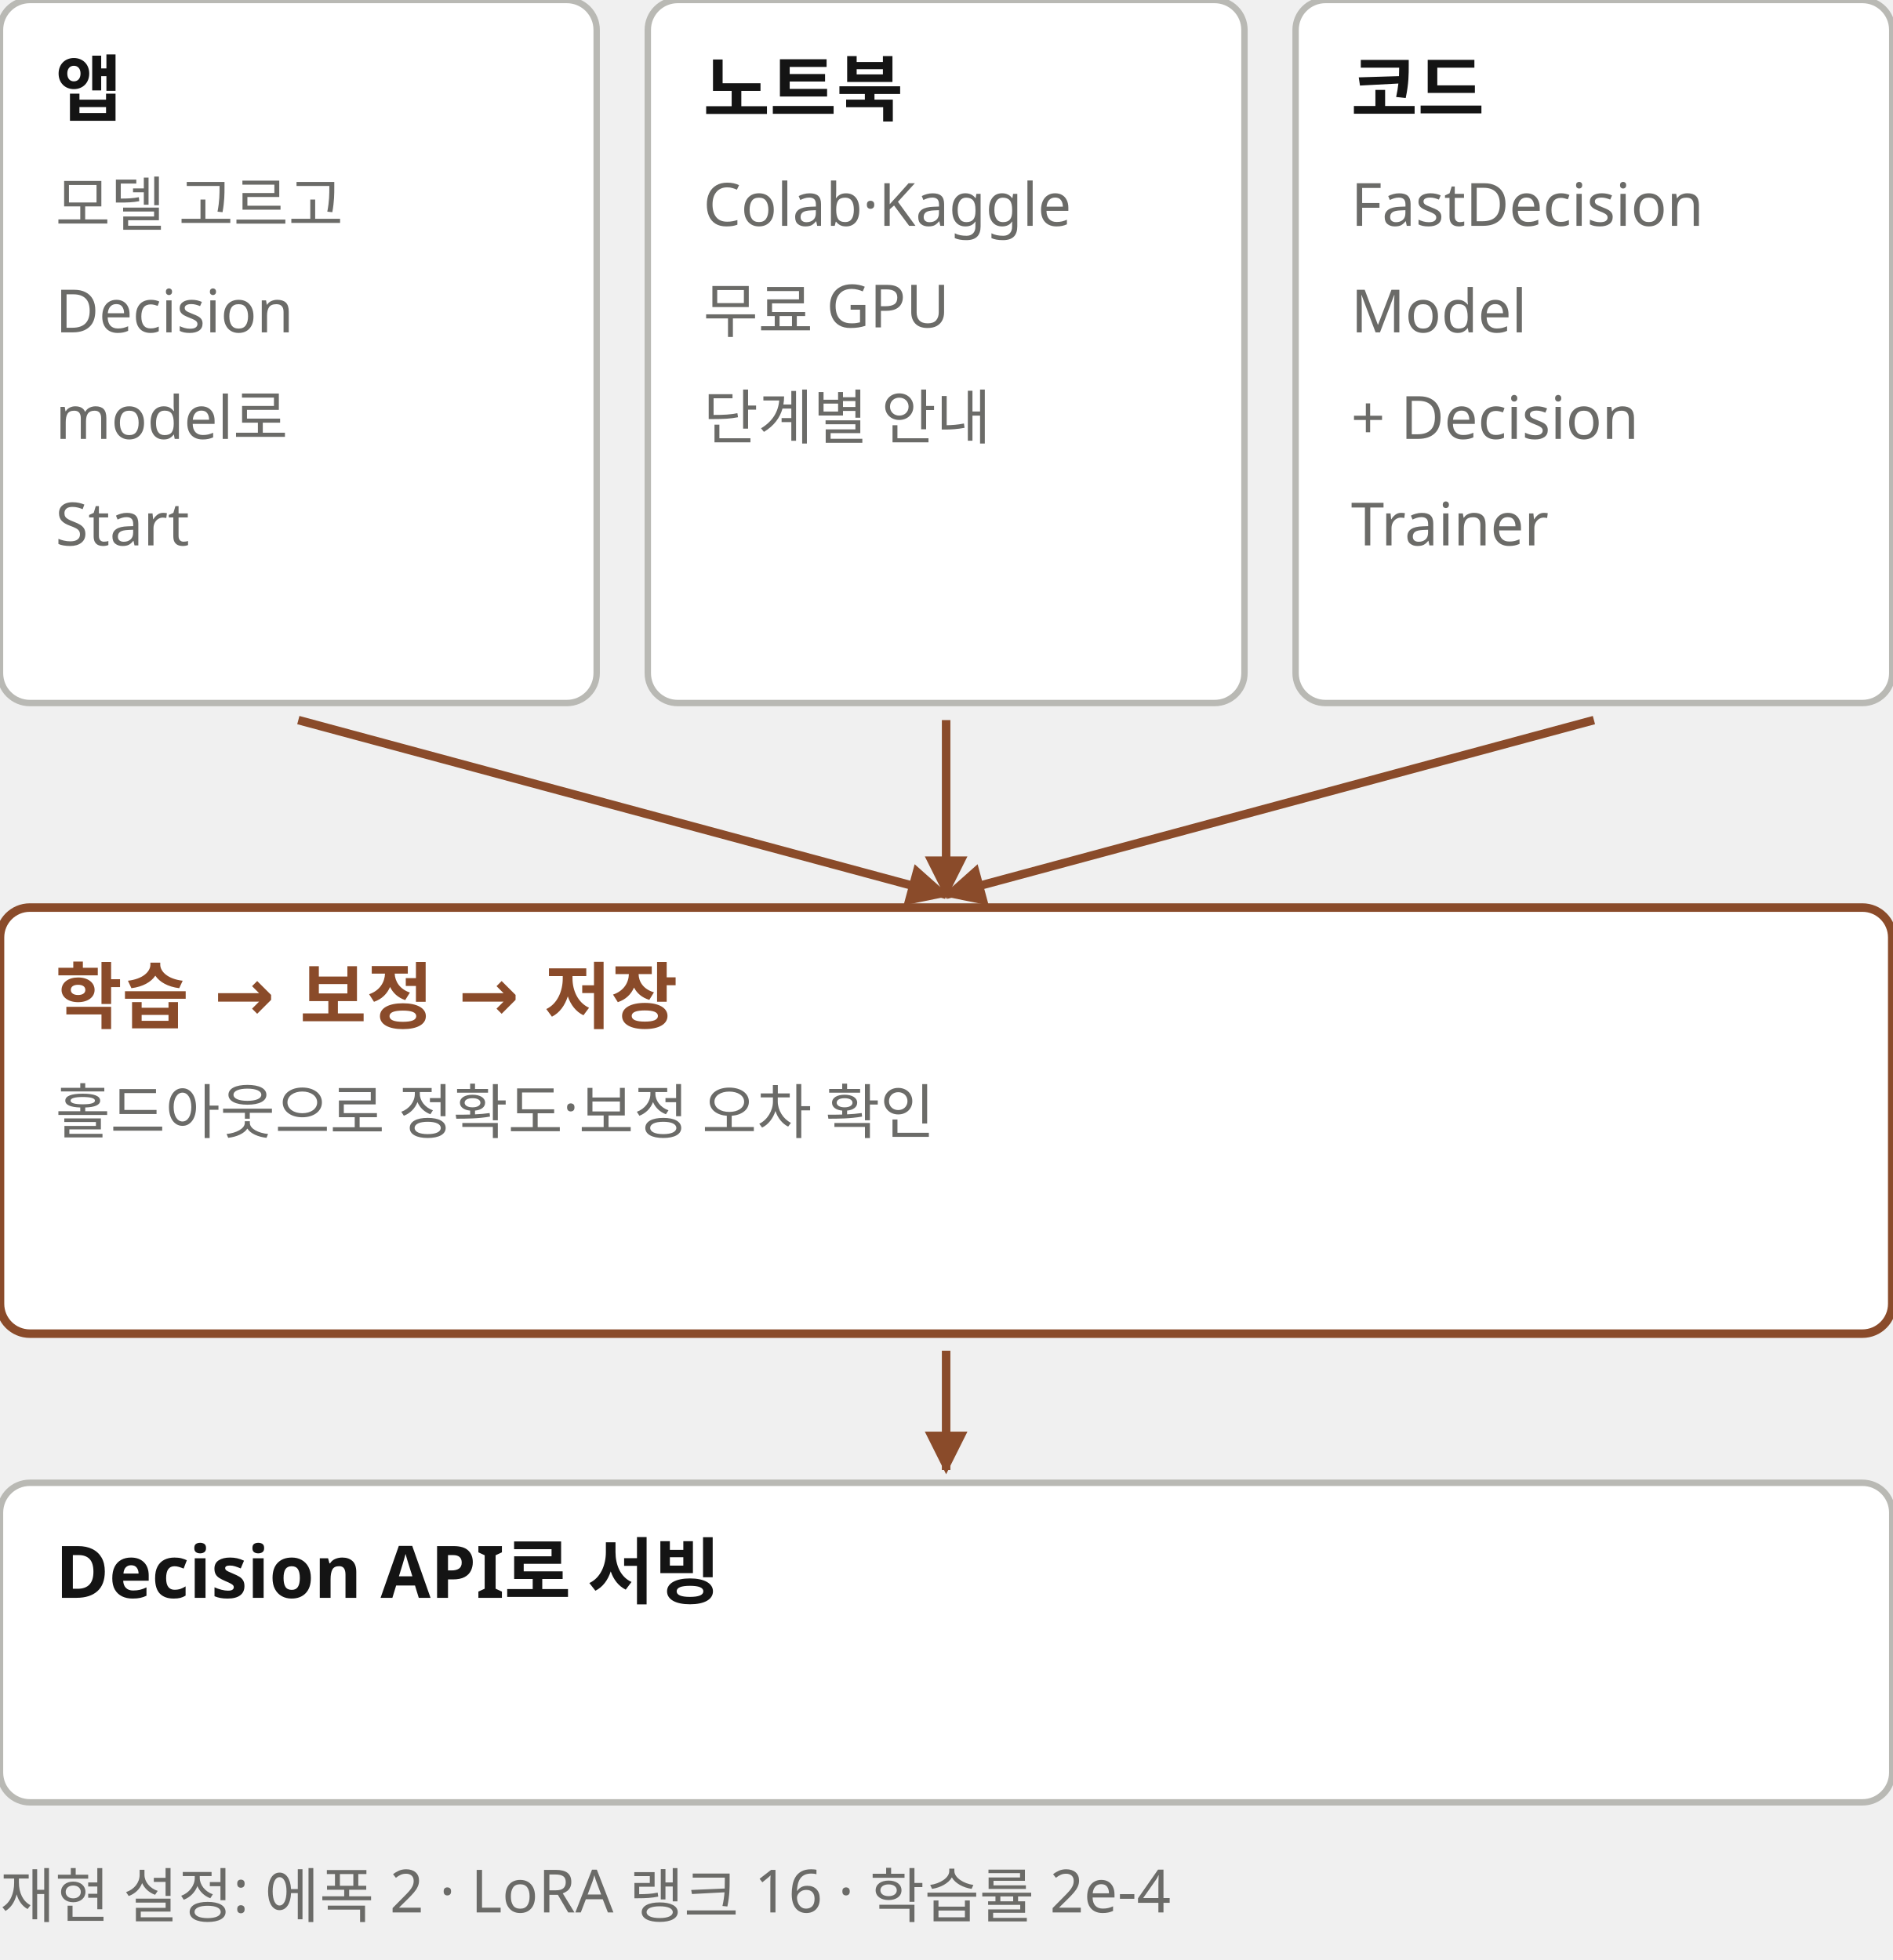
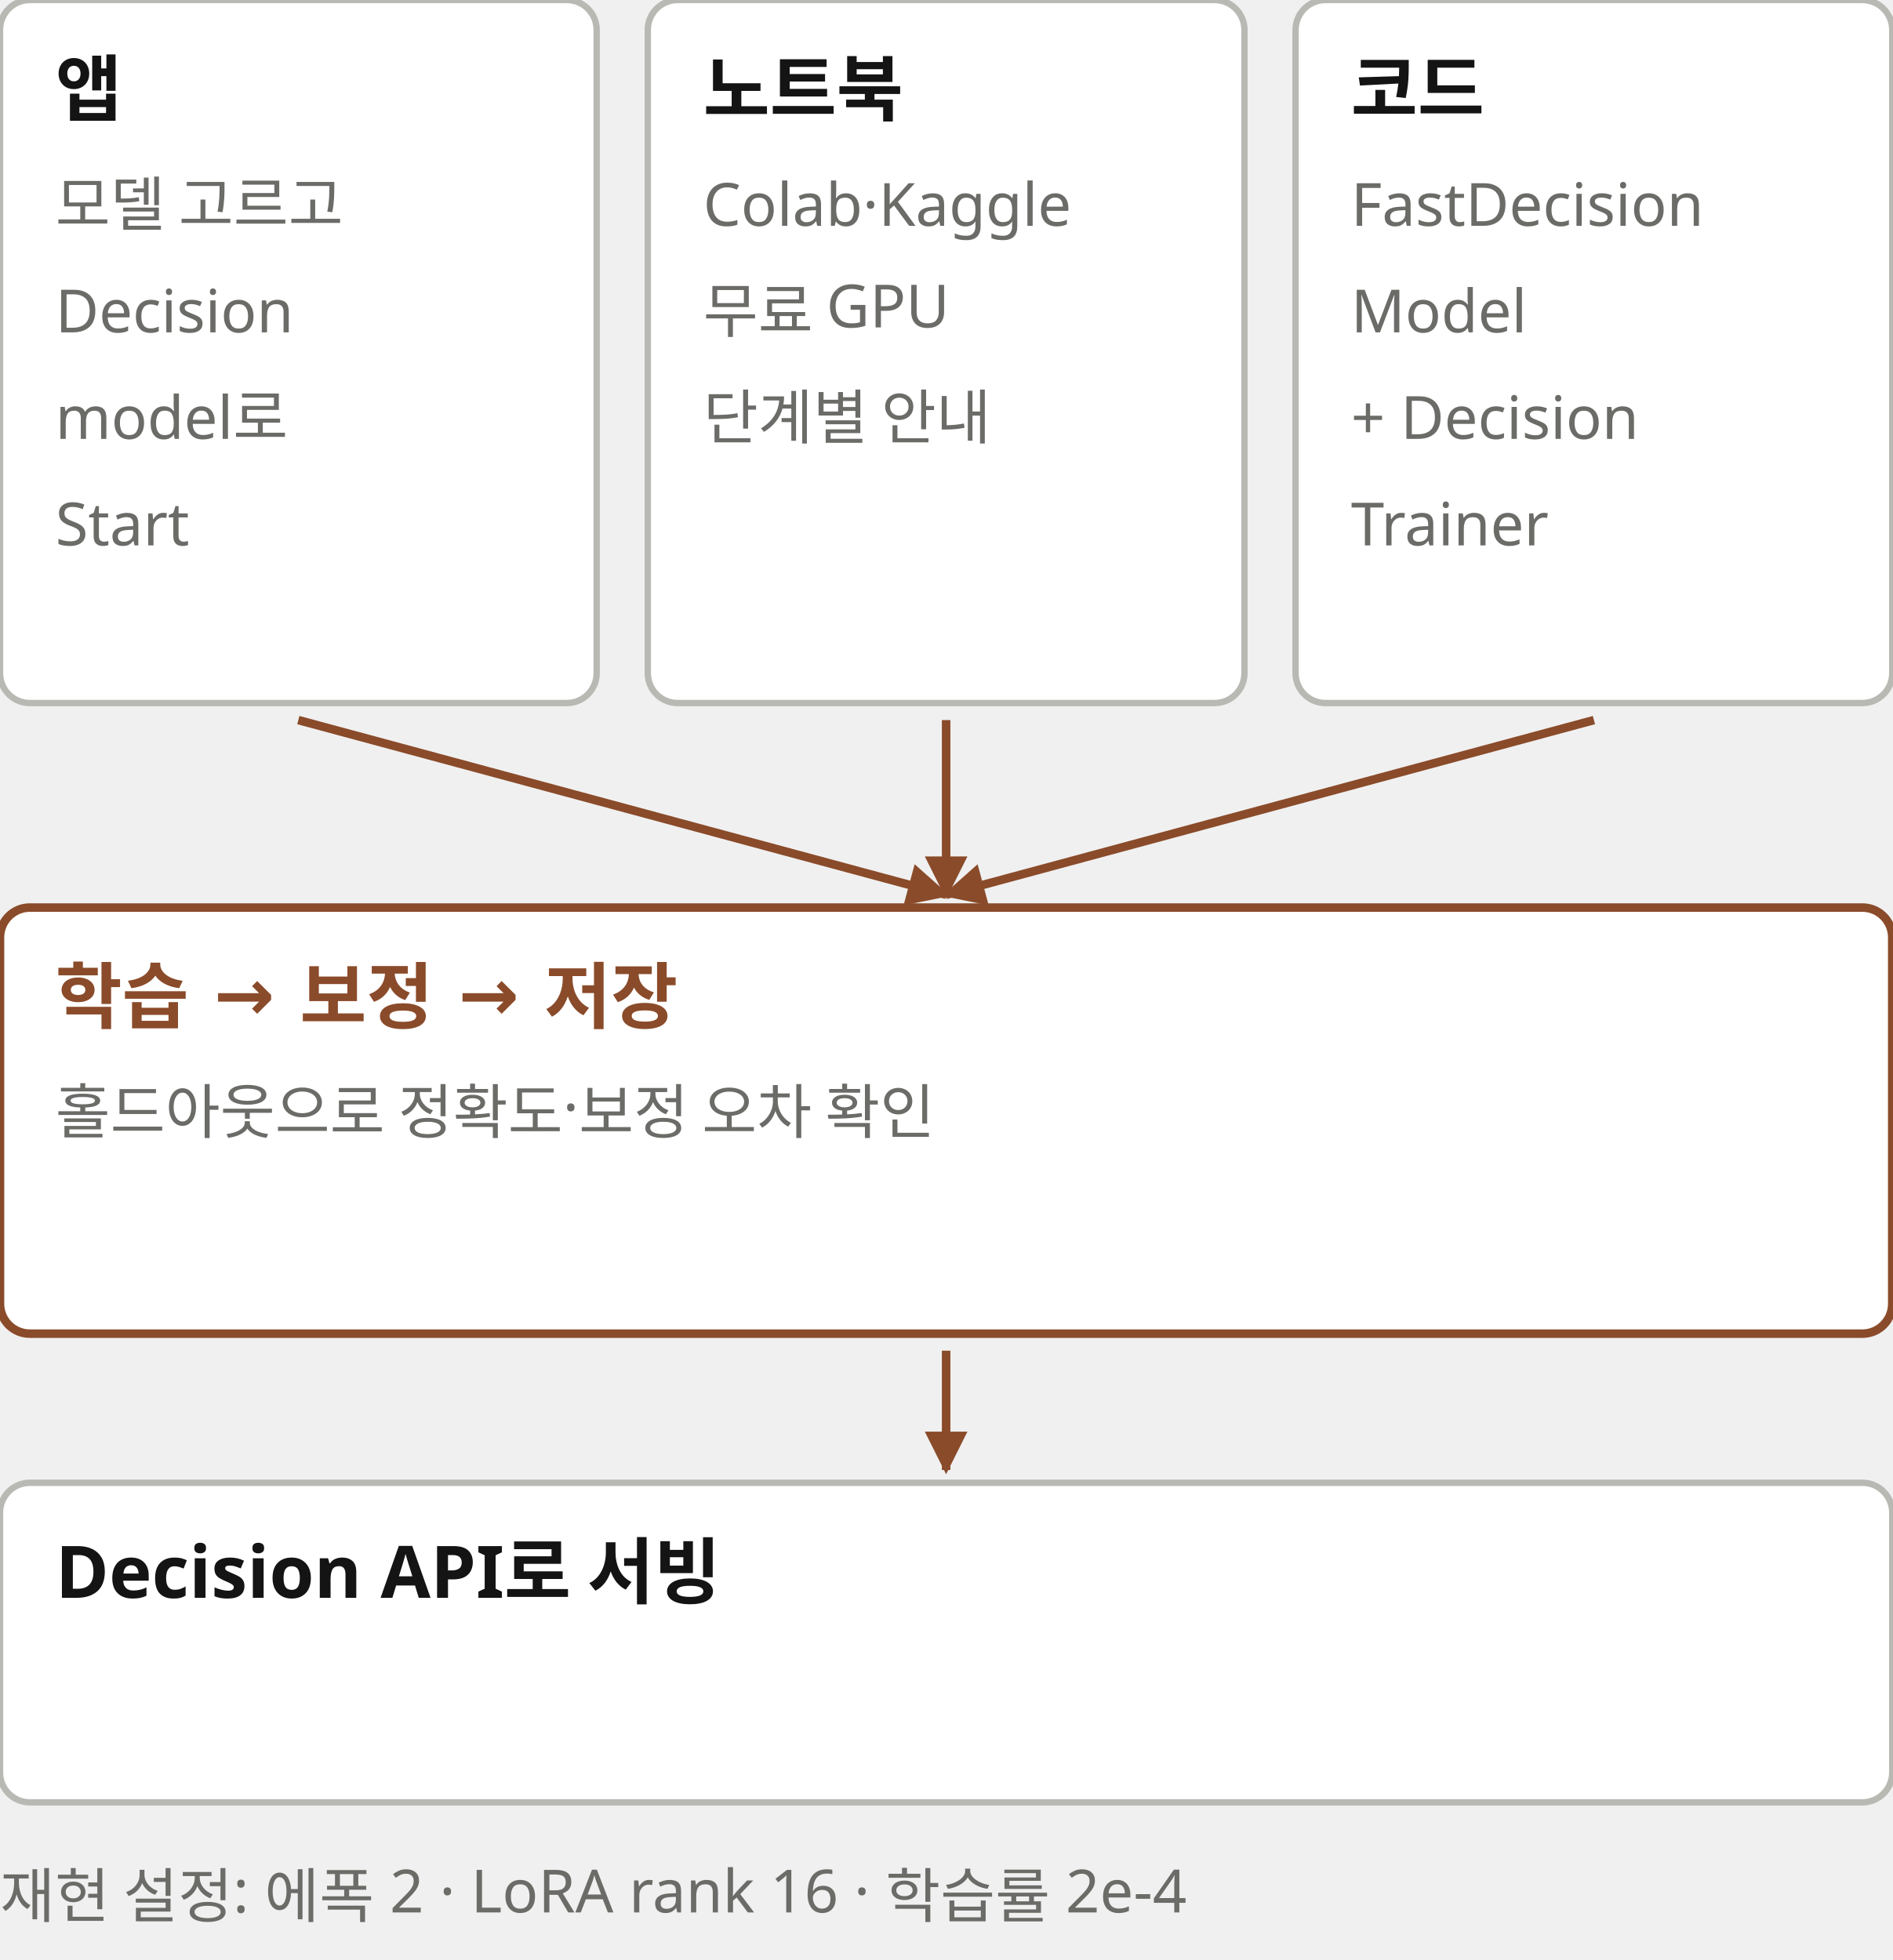
<svg xmlns="http://www.w3.org/2000/svg" viewBox="0 0 888 920" width="888" height="920">
  <defs>
    <marker id="a" viewBox="0 0 10 10" refX="9" refY="5" markerWidth="5" markerHeight="5" orient="auto">
      <path d="M0 0L10 5L0 10z" fill="#8A4B2A" />
    </marker>
  </defs>
  <rect x="0" y="0" width="280" height="330" rx="14" fill="#FFFFFF" stroke="#B9B9B4" stroke-width="3" />
  <text x="26" y="54" font-size="34" fill="#141414" text-anchor="start" font-weight="bold" font-family="NanumGothic, Nanum Gothic, sans-serif" xml:space="preserve">앱</text>
  <text x="26" y="106" font-size="28" fill="#6B6B68" text-anchor="start" font-weight="normal" font-family="NanumGothic, Nanum Gothic, sans-serif" xml:space="preserve">모델 고르고</text>
  <text x="26" y="156" font-size="28" fill="#6B6B68" text-anchor="start" font-weight="normal" font-family="NanumGothic, Nanum Gothic, sans-serif" xml:space="preserve">Decision</text>
  <text x="26" y="206" font-size="28" fill="#6B6B68" text-anchor="start" font-weight="normal" font-family="NanumGothic, Nanum Gothic, sans-serif" xml:space="preserve">model로</text>
  <text x="26" y="256" font-size="28" fill="#6B6B68" text-anchor="start" font-weight="normal" font-family="NanumGothic, Nanum Gothic, sans-serif" xml:space="preserve">Start</text>
  <rect x="304" y="0" width="280" height="330" rx="14" fill="#FFFFFF" stroke="#B9B9B4" stroke-width="3" />
  <text x="330" y="54" font-size="34" fill="#141414" text-anchor="start" font-weight="bold" font-family="NanumGothic, Nanum Gothic, sans-serif" xml:space="preserve">노트북</text>
  <text x="330" y="106" font-size="28" fill="#6B6B68" text-anchor="start" font-weight="normal" font-family="NanumGothic, Nanum Gothic, sans-serif" xml:space="preserve">Colab·Kaggle</text>
  <text x="330" y="156" font-size="28" fill="#6B6B68" text-anchor="start" font-weight="normal" font-family="NanumGothic, Nanum Gothic, sans-serif" xml:space="preserve">무료 GPU</text>
  <text x="330" y="206" font-size="28" fill="#6B6B68" text-anchor="start" font-weight="normal" font-family="NanumGothic, Nanum Gothic, sans-serif" xml:space="preserve">단계별 안내</text>
  <rect x="608" y="0" width="280" height="330" rx="14" fill="#FFFFFF" stroke="#B9B9B4" stroke-width="3" />
  <text x="634" y="54" font-size="34" fill="#141414" text-anchor="start" font-weight="bold" font-family="NanumGothic, Nanum Gothic, sans-serif" xml:space="preserve">코드</text>
  <text x="634" y="106" font-size="28" fill="#6B6B68" text-anchor="start" font-weight="normal" font-family="NanumGothic, Nanum Gothic, sans-serif" xml:space="preserve">FastDecision</text>
  <text x="634" y="156" font-size="28" fill="#6B6B68" text-anchor="start" font-weight="normal" font-family="NanumGothic, Nanum Gothic, sans-serif" xml:space="preserve">Model</text>
  <text x="634" y="206" font-size="28" fill="#6B6B68" text-anchor="start" font-weight="normal" font-family="NanumGothic, Nanum Gothic, sans-serif" xml:space="preserve">+ Decision</text>
  <text x="634" y="256" font-size="28" fill="#6B6B68" text-anchor="start" font-weight="normal" font-family="NanumGothic, Nanum Gothic, sans-serif" xml:space="preserve">Trainer</text>
  <line x1="140" y1="338" x2="444.0" y2="420" stroke="#8A4B2A" stroke-width="4" marker-end="url(#a)" />
  <line x1="444" y1="338" x2="444.0" y2="420" stroke="#8A4B2A" stroke-width="4" marker-end="url(#a)" />
  <line x1="748" y1="338" x2="444.0" y2="420" stroke="#8A4B2A" stroke-width="4" marker-end="url(#a)" />
  <rect x="0" y="426" width="888" height="200" rx="14" fill="#FFFFFF" stroke="#8A4B2A" stroke-width="4" />
  <text x="26" y="480" font-size="34" fill="#8A4B2A" text-anchor="start" font-weight="bold" font-family="NanumGothic, Nanum Gothic, sans-serif" xml:space="preserve">학습 → 보정 → 저장</text>
  <text x="26" y="532" font-size="28" fill="#6B6B68" text-anchor="start" font-weight="normal" font-family="NanumGothic, Nanum Gothic, sans-serif" xml:space="preserve">홀드아웃으로 정확도·보정 오차 확인</text>
  <line x1="444.0" y1="634" x2="444.0" y2="690" stroke="#8A4B2A" stroke-width="4" marker-end="url(#a)" />
  <rect x="0" y="696" width="888" height="150" rx="14" fill="#FFFFFF" stroke="#B9B9B4" stroke-width="3" />
  <text x="26" y="750" font-size="34" fill="#141414" text-anchor="start" font-weight="bold" font-family="NanumGothic, Nanum Gothic, sans-serif" xml:space="preserve">Decision API로 서빙</text>
-   <text x="0" y="900" font-size="28" fill="#6B6B68" text-anchor="start" font-weight="normal" font-family="NanumGothic, Nanum Gothic, sans-serif" xml:space="preserve">재현 설정: 에폭 2 · LoRA 랭크 16 · 학습률 2e-4</text>
+   <text x="0" y="900" font-size="28" fill="#6B6B68" text-anchor="start" font-weight="normal" font-family="NanumGothic, Nanum Gothic, sans-serif" xml:space="preserve">재현 설정: 에폭 2 · LoRA rank 16 · 학습률 2e-4</text>
</svg>
